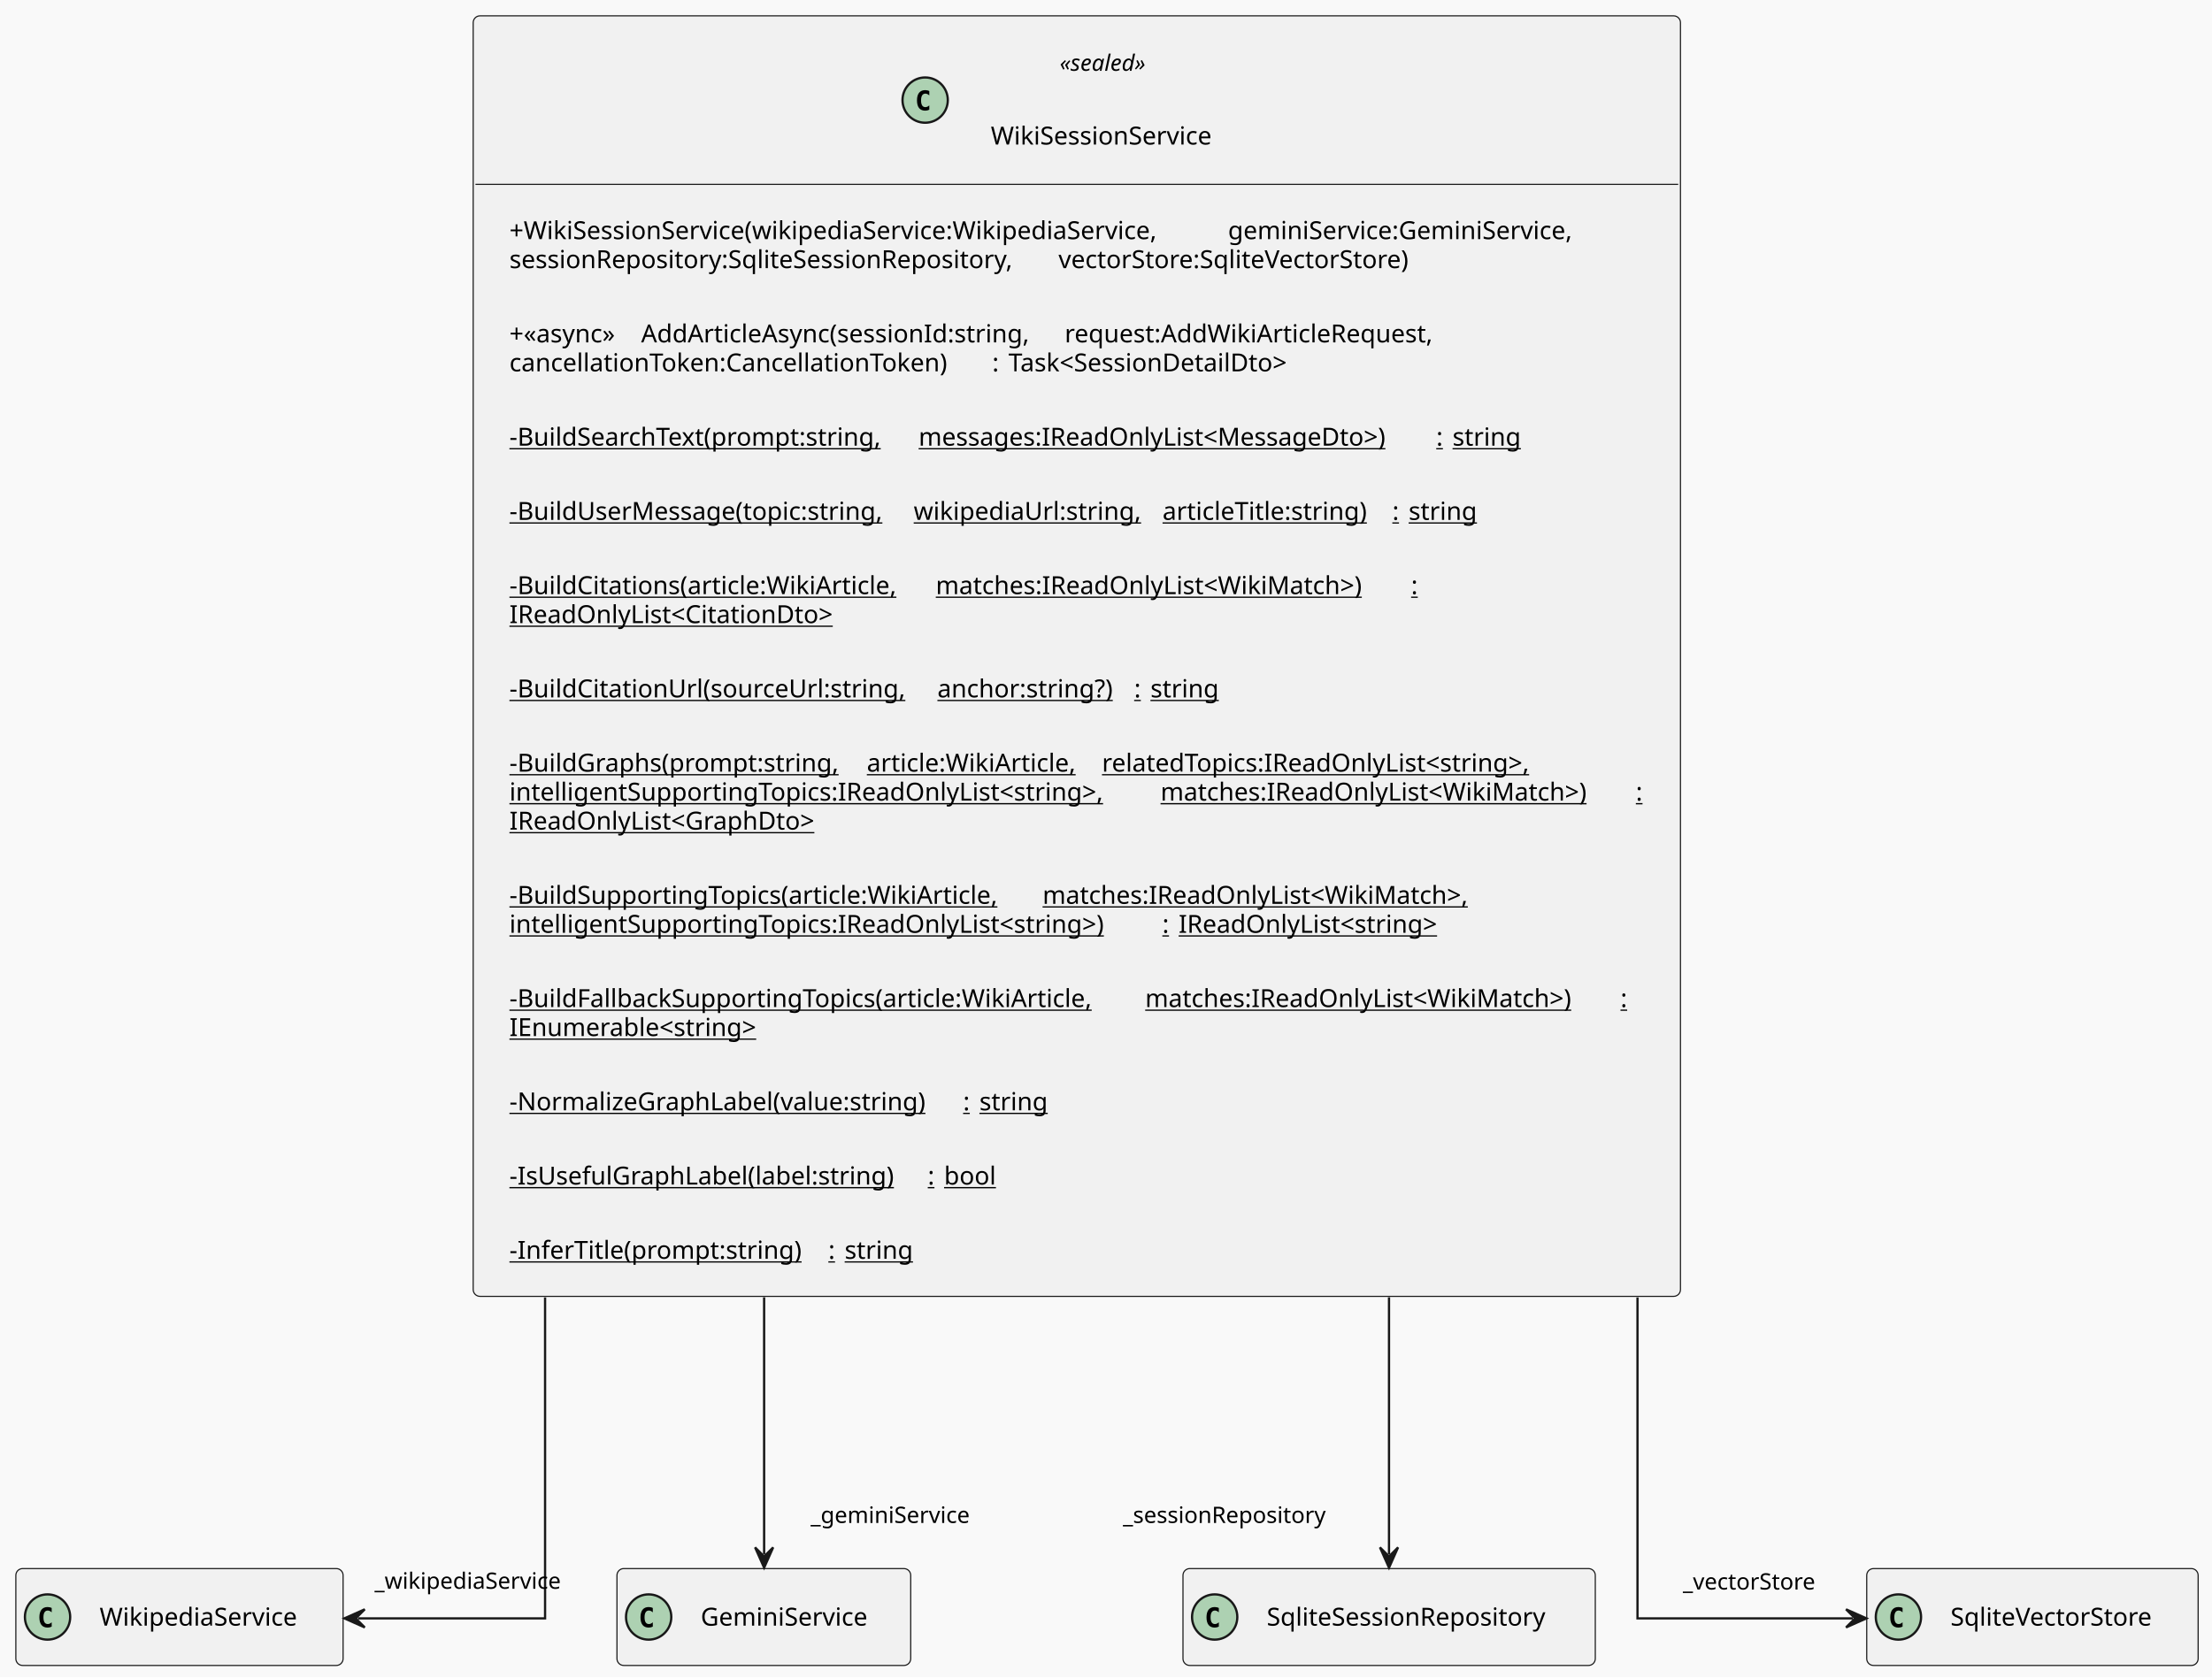
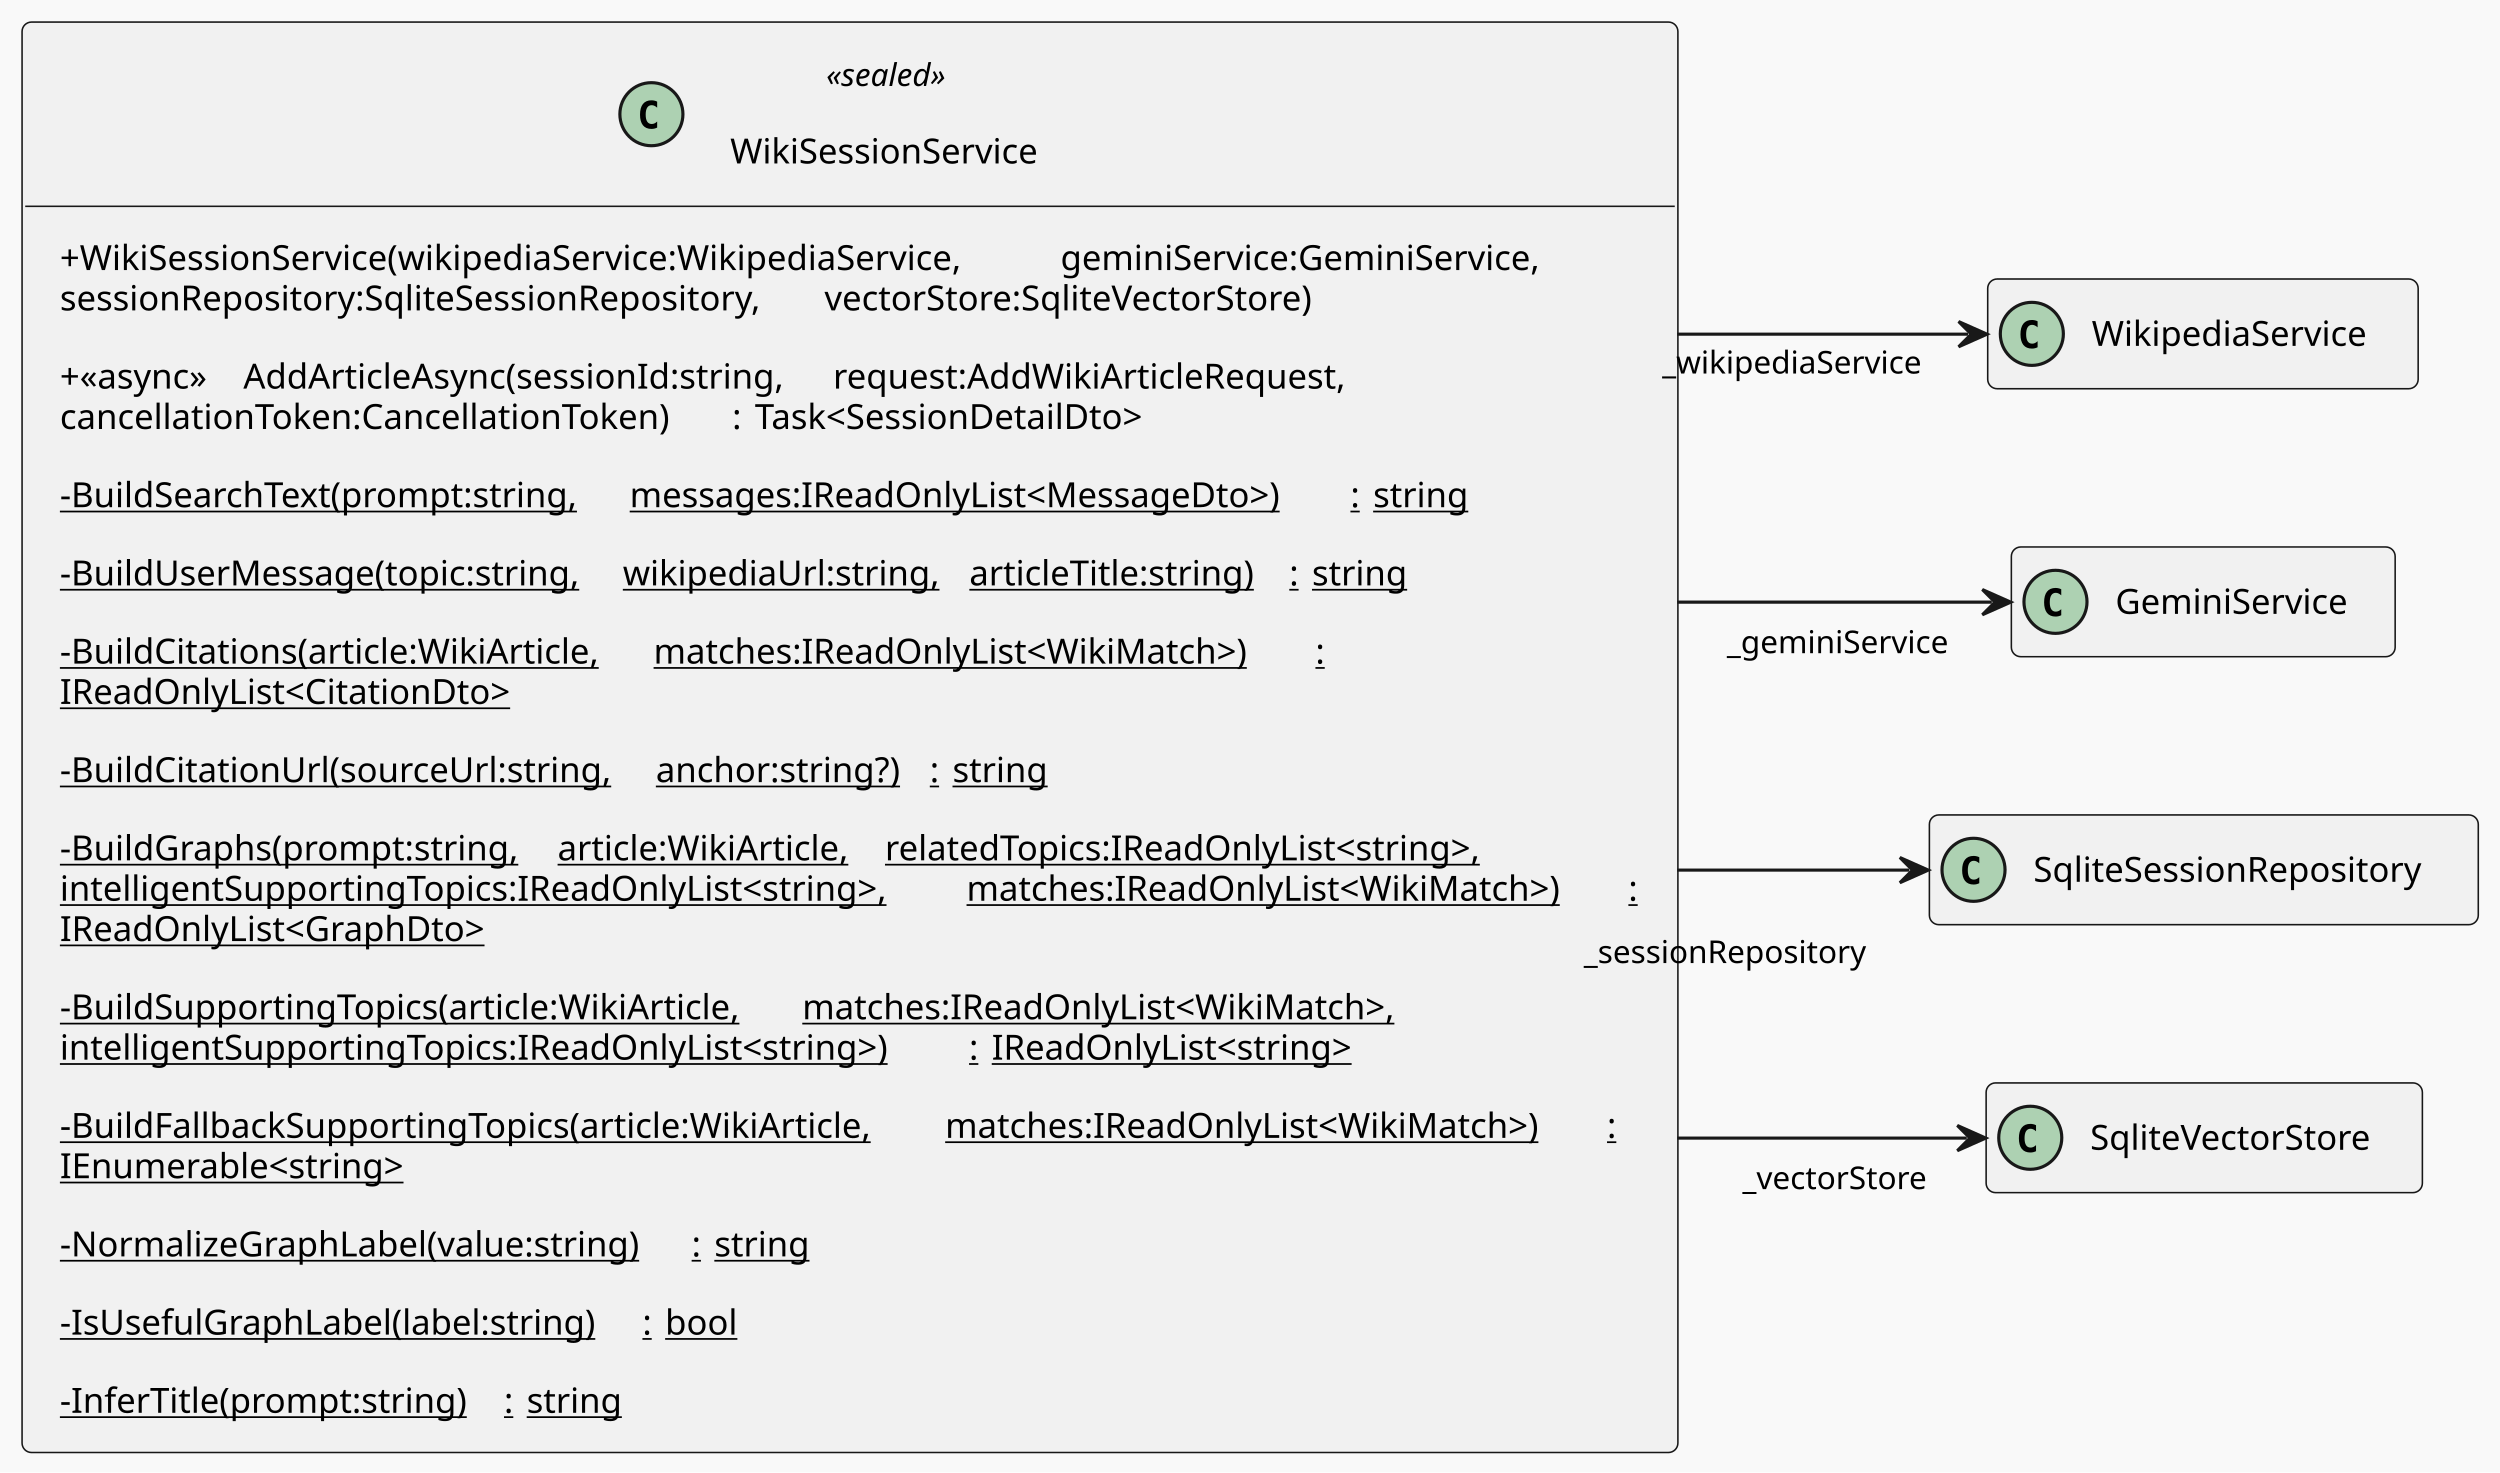
- <svg xmlns="http://www.w3.org/2000/svg" contentStyleType="text/css" data-diagram-type="CLASS" height="741px" preserveAspectRatio="none" style="width:977px;height:741px;background:#F9F9F9;" version="1.1" viewBox="0 0 977 741" width="977px" zoomAndPan="magnify">
+ <svg xmlns="http://www.w3.org/2000/svg" contentStyleType="text/css" data-diagram-type="CLASS" height="467px" preserveAspectRatio="none" style="width:793px;height:467px;background:#F9F9F9;" version="1.1" viewBox="0 0 793 467" width="793px" zoomAndPan="magnify">
  <defs />
  <g>
-     <rect fill="#F9F9F9" height="741" style="stroke:none;stroke-width:1;" width="977" x="0" y="0" />
+     <rect fill="#F9F9F9" height="467" style="stroke:none;stroke-width:1;" width="793" x="0" y="0" />
    <g class="entity" data-qualified-name="WikiSessionService" data-source-line="20" id="ent0002">
-       <rect fill="#F1F1F1" height="565.734" rx="3" ry="3" style="stroke:#181818;stroke-width:0.5;" width="533.231" x="209" y="7" />
-       <ellipse cx="408.624" cy="44.223" fill="#ADD1B2" rx="10" ry="10" style="stroke:#181818;stroke-width:1;" />
-       <path d="M410.452,48.473 Q410.046,48.676 409.593,48.785 Q409.14,48.895 408.655,48.895 Q406.874,48.895 405.937,47.738 Q405.015,46.566 405.015,44.363 Q405.015,42.145 405.937,40.988 Q406.874,39.816 408.655,39.816 Q409.14,39.816 409.593,39.926 Q410.062,40.02 410.452,40.238 L410.452,42.16 Q410.015,41.754 409.593,41.566 Q409.171,41.363 408.733,41.363 Q407.78,41.363 407.296,42.129 Q406.812,42.879 406.812,44.363 Q406.812,45.832 407.296,46.582 Q407.78,47.332 408.733,47.332 Q409.171,47.332 409.593,47.145 Q410.015,46.957 410.452,46.551 L410.452,48.473 Z " fill="#000000" />
-       <text fill="#000000" font-family="sans-serif" font-size="10" font-style="italic" lengthAdjust="spacing" textLength="45.112" x="468.059" y="31.282">«sealed»</text>
-       <text fill="#000000" font-family="sans-serif" font-size="11" lengthAdjust="spacing" textLength="105.982" x="437.624" y="63.851">WikiSessionService</text>
-       <line style="stroke:#181818;stroke-width:0.5;" x1="210" x2="741.231" y1="81.445" y2="81.445" />
-       <text fill="#000000" font-family="sans-serif" font-size="11" lengthAdjust="spacing" textLength="313.897" x="225" y="105.656">+WikiSessionService(wikipediaService:WikipediaService,</text>
-       <text fill="#000000" font-family="sans-serif" font-size="11" lengthAdjust="spacing" textLength="3.497" x="538.898" y="105.656"> </text>
-       <text fill="#000000" font-family="sans-serif" font-size="11" lengthAdjust="spacing" textLength="165.15" x="542.394" y="105.656">geminiService:GeminiService,</text>
-       <text fill="#000000" font-family="sans-serif" font-size="11" lengthAdjust="spacing" textLength="239.019" x="225" y="118.46">sessionRepository:SqliteSessionRepository,</text>
-       <text fill="#000000" font-family="sans-serif" font-size="11" lengthAdjust="spacing" textLength="3.497" x="464.019" y="118.46"> </text>
-       <text fill="#000000" font-family="sans-serif" font-size="11" lengthAdjust="spacing" textLength="168.583" x="467.516" y="118.46">vectorStore:SqliteVectorStore)</text>
-       <text fill="#000000" font-family="sans-serif" font-size="11" lengthAdjust="spacing" textLength="54.678" x="225" y="151.265">+«async»</text>
-       <text fill="#000000" font-family="sans-serif" font-size="11" lengthAdjust="spacing" textLength="3.497" x="279.678" y="151.265"> </text>
-       <text fill="#000000" font-family="sans-serif" font-size="11" lengthAdjust="spacing" textLength="183.579" x="283.174" y="151.265">AddArticleAsync(sessionId:string,</text>
-       <text fill="#000000" font-family="sans-serif" font-size="11" lengthAdjust="spacing" textLength="3.497" x="466.753" y="151.265"> </text>
-       <text fill="#000000" font-family="sans-serif" font-size="11" lengthAdjust="spacing" textLength="174.571" x="470.25" y="151.265">request:AddWikiArticleRequest,</text>
-       <text fill="#000000" font-family="sans-serif" font-size="11" lengthAdjust="spacing" textLength="209.747" x="225" y="164.07">cancellationToken:CancellationToken)</text>
-       <text fill="#000000" font-family="sans-serif" font-size="11" lengthAdjust="spacing" textLength="3.497" x="434.747" y="164.07"> </text>
-       <text fill="#000000" font-family="sans-serif" font-size="11" lengthAdjust="spacing" textLength="3.706" x="438.243" y="164.07">:</text>
-       <text fill="#000000" font-family="sans-serif" font-size="11" lengthAdjust="spacing" textLength="3.497" x="441.949" y="164.07"> </text>
-       <text fill="#000000" font-family="sans-serif" font-size="11" lengthAdjust="spacing" textLength="137.881" x="445.446" y="164.07">Task&lt;SessionDetailDto&gt;</text>
-       <text fill="#000000" font-family="sans-serif" font-size="11" lengthAdjust="spacing" text-decoration="underline" textLength="177.241" x="225" y="196.875">-BuildSearchText(prompt:string,</text>
-       <text fill="#000000" font-family="sans-serif" font-size="11" lengthAdjust="spacing" text-decoration="underline" textLength="3.497" x="402.241" y="196.875"> </text>
-       <text fill="#000000" font-family="sans-serif" font-size="11" lengthAdjust="spacing" text-decoration="underline" textLength="225.124" x="405.737" y="196.875">messages:IReadOnlyList&lt;MessageDto&gt;)</text>
-       <text fill="#000000" font-family="sans-serif" font-size="11" lengthAdjust="spacing" text-decoration="underline" textLength="3.497" x="630.861" y="196.875"> </text>
-       <text fill="#000000" font-family="sans-serif" font-size="11" lengthAdjust="spacing" text-decoration="underline" textLength="3.706" x="634.358" y="196.875">:</text>
-       <text fill="#000000" font-family="sans-serif" font-size="11" lengthAdjust="spacing" text-decoration="underline" textLength="3.497" x="638.064" y="196.875"> </text>
-       <text fill="#000000" font-family="sans-serif" font-size="11" lengthAdjust="spacing" text-decoration="underline" textLength="31.577" x="641.561" y="196.875">string</text>
-       <text fill="#000000" font-family="sans-serif" font-size="11" lengthAdjust="spacing" text-decoration="underline" textLength="175.065" x="225" y="229.679">-BuildUserMessage(topic:string,</text>
-       <text fill="#000000" font-family="sans-serif" font-size="11" lengthAdjust="spacing" text-decoration="underline" textLength="3.497" x="400.065" y="229.679"> </text>
-       <text fill="#000000" font-family="sans-serif" font-size="11" lengthAdjust="spacing" text-decoration="underline" textLength="106.418" x="403.562" y="229.679">wikipediaUrl:string,</text>
-       <text fill="#000000" font-family="sans-serif" font-size="11" lengthAdjust="spacing" text-decoration="underline" textLength="3.497" x="509.979" y="229.679"> </text>
-       <text fill="#000000" font-family="sans-serif" font-size="11" lengthAdjust="spacing" text-decoration="underline" textLength="97.99" x="513.476" y="229.679">articleTitle:string)</text>
-       <text fill="#000000" font-family="sans-serif" font-size="11" lengthAdjust="spacing" text-decoration="underline" textLength="3.497" x="611.466" y="229.679"> </text>
-       <text fill="#000000" font-family="sans-serif" font-size="11" lengthAdjust="spacing" text-decoration="underline" textLength="3.706" x="614.963" y="229.679">:</text>
-       <text fill="#000000" font-family="sans-serif" font-size="11" lengthAdjust="spacing" text-decoration="underline" textLength="3.497" x="618.669" y="229.679"> </text>
-       <text fill="#000000" font-family="sans-serif" font-size="11" lengthAdjust="spacing" text-decoration="underline" textLength="31.577" x="622.165" y="229.679">string</text>
-       <text fill="#000000" font-family="sans-serif" font-size="11" lengthAdjust="spacing" text-decoration="underline" textLength="184.819" x="225" y="262.484">-BuildCitations(article:WikiArticle,</text>
-       <text fill="#000000" font-family="sans-serif" font-size="11" lengthAdjust="spacing" text-decoration="underline" textLength="3.497" x="409.819" y="262.484"> </text>
-       <text fill="#000000" font-family="sans-serif" font-size="11" lengthAdjust="spacing" text-decoration="underline" textLength="206.443" x="413.316" y="262.484">matches:IReadOnlyList&lt;WikiMatch&gt;)</text>
-       <text fill="#000000" font-family="sans-serif" font-size="11" lengthAdjust="spacing" text-decoration="underline" textLength="3.497" x="619.759" y="262.484"> </text>
-       <text fill="#000000" font-family="sans-serif" font-size="11" lengthAdjust="spacing" text-decoration="underline" textLength="3.706" x="623.256" y="262.484">:</text>
-       <text fill="#000000" font-family="sans-serif" font-size="11" lengthAdjust="spacing" text-decoration="underline" textLength="156.61" x="225" y="275.289">IReadOnlyList&lt;CitationDto&gt;</text>
-       <text fill="#000000" font-family="sans-serif" font-size="11" lengthAdjust="spacing" text-decoration="underline" textLength="185.544" x="225" y="308.093">-BuildCitationUrl(sourceUrl:string,</text>
-       <text fill="#000000" font-family="sans-serif" font-size="11" lengthAdjust="spacing" text-decoration="underline" textLength="3.497" x="410.544" y="308.093"> </text>
-       <text fill="#000000" font-family="sans-serif" font-size="11" lengthAdjust="spacing" text-decoration="underline" textLength="83.397" x="414.041" y="308.093">anchor:string?)</text>
-       <text fill="#000000" font-family="sans-serif" font-size="11" lengthAdjust="spacing" text-decoration="underline" textLength="3.497" x="497.438" y="308.093"> </text>
-       <text fill="#000000" font-family="sans-serif" font-size="11" lengthAdjust="spacing" text-decoration="underline" textLength="3.706" x="500.935" y="308.093">:</text>
-       <text fill="#000000" font-family="sans-serif" font-size="11" lengthAdjust="spacing" text-decoration="underline" textLength="3.497" x="504.641" y="308.093"> </text>
-       <text fill="#000000" font-family="sans-serif" font-size="11" lengthAdjust="spacing" text-decoration="underline" textLength="31.577" x="508.137" y="308.093">string</text>
-       <text fill="#000000" font-family="sans-serif" font-size="11" lengthAdjust="spacing" text-decoration="underline" textLength="154.371" x="225" y="340.898">-BuildGraphs(prompt:string,</text>
-       <text fill="#000000" font-family="sans-serif" font-size="11" lengthAdjust="spacing" text-decoration="underline" textLength="3.497" x="379.371" y="340.898"> </text>
-       <text fill="#000000" font-family="sans-serif" font-size="11" lengthAdjust="spacing" text-decoration="underline" textLength="100.353" x="382.867" y="340.898">article:WikiArticle,</text>
-       <text fill="#000000" font-family="sans-serif" font-size="11" lengthAdjust="spacing" text-decoration="underline" textLength="3.497" x="483.221" y="340.898"> </text>
-       <text fill="#000000" font-family="sans-serif" font-size="11" lengthAdjust="spacing" text-decoration="underline" textLength="207.432" x="486.717" y="340.898">relatedTopics:IReadOnlyList&lt;string&gt;,</text>
-       <text fill="#000000" font-family="sans-serif" font-size="11" lengthAdjust="spacing" text-decoration="underline" textLength="284.088" x="225" y="353.703">intelligentSupportingTopics:IReadOnlyList&lt;string&gt;,</text>
-       <text fill="#000000" font-family="sans-serif" font-size="11" lengthAdjust="spacing" text-decoration="underline" textLength="3.497" x="509.088" y="353.703"> </text>
-       <text fill="#000000" font-family="sans-serif" font-size="11" lengthAdjust="spacing" text-decoration="underline" textLength="206.443" x="512.585" y="353.703">matches:IReadOnlyList&lt;WikiMatch&gt;)</text>
-       <text fill="#000000" font-family="sans-serif" font-size="11" lengthAdjust="spacing" text-decoration="underline" textLength="3.497" x="719.028" y="353.703"> </text>
-       <text fill="#000000" font-family="sans-serif" font-size="11" lengthAdjust="spacing" text-decoration="underline" textLength="3.706" x="722.524" y="353.703">:</text>
-       <text fill="#000000" font-family="sans-serif" font-size="11" lengthAdjust="spacing" text-decoration="underline" textLength="147.49" x="225" y="366.507">IReadOnlyList&lt;GraphDto&gt;</text>
-       <text fill="#000000" font-family="sans-serif" font-size="11" lengthAdjust="spacing" text-decoration="underline" textLength="231.988" x="225" y="399.312">-BuildSupportingTopics(article:WikiArticle,</text>
-       <text fill="#000000" font-family="sans-serif" font-size="11" lengthAdjust="spacing" text-decoration="underline" textLength="3.497" x="456.988" y="399.312"> </text>
-       <text fill="#000000" font-family="sans-serif" font-size="11" lengthAdjust="spacing" text-decoration="underline" textLength="205.648" x="460.485" y="399.312">matches:IReadOnlyList&lt;WikiMatch&gt;,</text>
-       <text fill="#000000" font-family="sans-serif" font-size="11" lengthAdjust="spacing" text-decoration="underline" textLength="284.883" x="225" y="412.117">intelligentSupportingTopics:IReadOnlyList&lt;string&gt;)</text>
-       <text fill="#000000" font-family="sans-serif" font-size="11" lengthAdjust="spacing" text-decoration="underline" textLength="3.497" x="509.883" y="412.117"> </text>
-       <text fill="#000000" font-family="sans-serif" font-size="11" lengthAdjust="spacing" text-decoration="underline" textLength="3.706" x="513.379" y="412.117">:</text>
-       <text fill="#000000" font-family="sans-serif" font-size="11" lengthAdjust="spacing" text-decoration="underline" textLength="3.497" x="517.085" y="412.117"> </text>
-       <text fill="#000000" font-family="sans-serif" font-size="11" lengthAdjust="spacing" text-decoration="underline" textLength="125.812" x="520.582" y="412.117">IReadOnlyList&lt;string&gt;</text>
-       <text fill="#000000" font-family="sans-serif" font-size="11" lengthAdjust="spacing" text-decoration="underline" textLength="277.31" x="225" y="444.921">-BuildFallbackSupportingTopics(article:WikiArticle,</text>
-       <text fill="#000000" font-family="sans-serif" font-size="11" lengthAdjust="spacing" text-decoration="underline" textLength="3.497" x="502.31" y="444.921"> </text>
-       <text fill="#000000" font-family="sans-serif" font-size="11" lengthAdjust="spacing" text-decoration="underline" textLength="206.443" x="505.806" y="444.921">matches:IReadOnlyList&lt;WikiMatch&gt;)</text>
-       <text fill="#000000" font-family="sans-serif" font-size="11" lengthAdjust="spacing" text-decoration="underline" textLength="3.497" x="712.25" y="444.921"> </text>
-       <text fill="#000000" font-family="sans-serif" font-size="11" lengthAdjust="spacing" text-decoration="underline" textLength="3.706" x="715.746" y="444.921">:</text>
-       <text fill="#000000" font-family="sans-serif" font-size="11" lengthAdjust="spacing" text-decoration="underline" textLength="119.7" x="225" y="457.726">IEnumerable&lt;string&gt;</text>
-       <text fill="#000000" font-family="sans-serif" font-size="11" lengthAdjust="spacing" text-decoration="underline" textLength="196.888" x="225" y="490.531">-NormalizeGraphLabel(value:string)</text>
-       <text fill="#000000" font-family="sans-serif" font-size="11" lengthAdjust="spacing" text-decoration="underline" textLength="3.497" x="421.888" y="490.531"> </text>
-       <text fill="#000000" font-family="sans-serif" font-size="11" lengthAdjust="spacing" text-decoration="underline" textLength="3.706" x="425.385" y="490.531">:</text>
-       <text fill="#000000" font-family="sans-serif" font-size="11" lengthAdjust="spacing" text-decoration="underline" textLength="3.497" x="429.091" y="490.531"> </text>
-       <text fill="#000000" font-family="sans-serif" font-size="11" lengthAdjust="spacing" text-decoration="underline" textLength="31.577" x="432.587" y="490.531">string</text>
-       <text fill="#000000" font-family="sans-serif" font-size="11" lengthAdjust="spacing" text-decoration="underline" textLength="181.28" x="225" y="523.335">-IsUsefulGraphLabel(label:string)</text>
-       <text fill="#000000" font-family="sans-serif" font-size="11" lengthAdjust="spacing" text-decoration="underline" textLength="3.497" x="406.28" y="523.335"> </text>
-       <text fill="#000000" font-family="sans-serif" font-size="11" lengthAdjust="spacing" text-decoration="underline" textLength="3.706" x="409.776" y="523.335">:</text>
-       <text fill="#000000" font-family="sans-serif" font-size="11" lengthAdjust="spacing" text-decoration="underline" textLength="3.497" x="413.482" y="523.335"> </text>
-       <text fill="#000000" font-family="sans-serif" font-size="11" lengthAdjust="spacing" text-decoration="underline" textLength="23.498" x="416.979" y="523.335">bool</text>
-       <text fill="#000000" font-family="sans-serif" font-size="11" lengthAdjust="spacing" text-decoration="underline" textLength="137.371" x="225" y="556.14">-InferTitle(prompt:string)</text>
-       <text fill="#000000" font-family="sans-serif" font-size="11" lengthAdjust="spacing" text-decoration="underline" textLength="3.497" x="362.371" y="556.14"> </text>
-       <text fill="#000000" font-family="sans-serif" font-size="11" lengthAdjust="spacing" text-decoration="underline" textLength="3.706" x="365.868" y="556.14">:</text>
-       <text fill="#000000" font-family="sans-serif" font-size="11" lengthAdjust="spacing" text-decoration="underline" textLength="3.497" x="369.574" y="556.14"> </text>
-       <text fill="#000000" font-family="sans-serif" font-size="11" lengthAdjust="spacing" text-decoration="underline" textLength="31.577" x="373.07" y="556.14">string</text>
+       <rect fill="#F1F1F1" height="453.734" rx="3" ry="3" style="stroke:#181818;stroke-width:0.5;" width="525.231" x="7" y="7" />
+       <ellipse cx="206.624" cy="36.223" fill="#ADD1B2" rx="10" ry="10" style="stroke:#181818;stroke-width:1;" />
+       <path d="M208.452,40.473 Q208.046,40.676 207.593,40.785 Q207.14,40.895 206.655,40.895 Q204.874,40.895 203.936,39.738 Q203.015,38.566 203.015,36.363 Q203.015,34.145 203.936,32.988 Q204.874,31.816 206.655,31.816 Q207.14,31.816 207.593,31.926 Q208.061,32.02 208.452,32.238 L208.452,34.16 Q208.015,33.754 207.593,33.566 Q207.171,33.363 206.733,33.363 Q205.78,33.363 205.296,34.129 Q204.811,34.879 204.811,36.363 Q204.811,37.832 205.296,38.582 Q205.78,39.332 206.733,39.332 Q207.171,39.332 207.593,39.145 Q208.015,38.957 208.452,38.551 L208.452,40.473 Z " fill="#000000" />
+       <text fill="#000000" font-family="sans-serif" font-size="10" font-style="italic" lengthAdjust="spacing" textLength="45.112" x="262.059" y="27.282">«sealed»</text>
+       <text fill="#000000" font-family="sans-serif" font-size="11" lengthAdjust="spacing" textLength="105.982" x="231.624" y="51.851">WikiSessionService</text>
+       <line style="stroke:#181818;stroke-width:0.5;" x1="8" x2="531.231" y1="65.445" y2="65.445" />
+       <text fill="#000000" font-family="sans-serif" font-size="11" lengthAdjust="spacing" textLength="313.897" x="19" y="85.656">+WikiSessionService(wikipediaService:WikipediaService,</text>
+       <text fill="#000000" font-family="sans-serif" font-size="11" lengthAdjust="spacing" textLength="3.497" x="332.897" y="85.656"> </text>
+       <text fill="#000000" font-family="sans-serif" font-size="11" lengthAdjust="spacing" textLength="165.15" x="336.394" y="85.656">geminiService:GeminiService,</text>
+       <text fill="#000000" font-family="sans-serif" font-size="11" lengthAdjust="spacing" textLength="239.019" x="19" y="98.46">sessionRepository:SqliteSessionRepository,</text>
+       <text fill="#000000" font-family="sans-serif" font-size="11" lengthAdjust="spacing" textLength="3.497" x="258.019" y="98.46"> </text>
+       <text fill="#000000" font-family="sans-serif" font-size="11" lengthAdjust="spacing" textLength="168.583" x="261.516" y="98.46">vectorStore:SqliteVectorStore)</text>
+       <text fill="#000000" font-family="sans-serif" font-size="11" lengthAdjust="spacing" textLength="54.678" x="19" y="123.265">+«async»</text>
+       <text fill="#000000" font-family="sans-serif" font-size="11" lengthAdjust="spacing" textLength="3.497" x="73.678" y="123.265"> </text>
+       <text fill="#000000" font-family="sans-serif" font-size="11" lengthAdjust="spacing" textLength="183.579" x="77.174" y="123.265">AddArticleAsync(sessionId:string,</text>
+       <text fill="#000000" font-family="sans-serif" font-size="11" lengthAdjust="spacing" textLength="3.497" x="260.753" y="123.265"> </text>
+       <text fill="#000000" font-family="sans-serif" font-size="11" lengthAdjust="spacing" textLength="174.571" x="264.25" y="123.265">request:AddWikiArticleRequest,</text>
+       <text fill="#000000" font-family="sans-serif" font-size="11" lengthAdjust="spacing" textLength="209.747" x="19" y="136.07">cancellationToken:CancellationToken)</text>
+       <text fill="#000000" font-family="sans-serif" font-size="11" lengthAdjust="spacing" textLength="3.497" x="228.747" y="136.07"> </text>
+       <text fill="#000000" font-family="sans-serif" font-size="11" lengthAdjust="spacing" textLength="3.706" x="232.243" y="136.07">:</text>
+       <text fill="#000000" font-family="sans-serif" font-size="11" lengthAdjust="spacing" textLength="3.497" x="235.949" y="136.07"> </text>
+       <text fill="#000000" font-family="sans-serif" font-size="11" lengthAdjust="spacing" textLength="137.881" x="239.446" y="136.07">Task&lt;SessionDetailDto&gt;</text>
+       <text fill="#000000" font-family="sans-serif" font-size="11" lengthAdjust="spacing" text-decoration="underline" textLength="177.241" x="19" y="160.875">-BuildSearchText(prompt:string,</text>
+       <text fill="#000000" font-family="sans-serif" font-size="11" lengthAdjust="spacing" text-decoration="underline" textLength="3.497" x="196.241" y="160.875"> </text>
+       <text fill="#000000" font-family="sans-serif" font-size="11" lengthAdjust="spacing" text-decoration="underline" textLength="225.124" x="199.737" y="160.875">messages:IReadOnlyList&lt;MessageDto&gt;)</text>
+       <text fill="#000000" font-family="sans-serif" font-size="11" lengthAdjust="spacing" text-decoration="underline" textLength="3.497" x="424.861" y="160.875"> </text>
+       <text fill="#000000" font-family="sans-serif" font-size="11" lengthAdjust="spacing" text-decoration="underline" textLength="3.706" x="428.358" y="160.875">:</text>
+       <text fill="#000000" font-family="sans-serif" font-size="11" lengthAdjust="spacing" text-decoration="underline" textLength="3.497" x="432.064" y="160.875"> </text>
+       <text fill="#000000" font-family="sans-serif" font-size="11" lengthAdjust="spacing" text-decoration="underline" textLength="31.577" x="435.56" y="160.875">string</text>
+       <text fill="#000000" font-family="sans-serif" font-size="11" lengthAdjust="spacing" text-decoration="underline" textLength="175.065" x="19" y="185.679">-BuildUserMessage(topic:string,</text>
+       <text fill="#000000" font-family="sans-serif" font-size="11" lengthAdjust="spacing" text-decoration="underline" textLength="3.497" x="194.065" y="185.679"> </text>
+       <text fill="#000000" font-family="sans-serif" font-size="11" lengthAdjust="spacing" text-decoration="underline" textLength="106.418" x="197.562" y="185.679">wikipediaUrl:string,</text>
+       <text fill="#000000" font-family="sans-serif" font-size="11" lengthAdjust="spacing" text-decoration="underline" textLength="3.497" x="303.979" y="185.679"> </text>
+       <text fill="#000000" font-family="sans-serif" font-size="11" lengthAdjust="spacing" text-decoration="underline" textLength="97.99" x="307.476" y="185.679">articleTitle:string)</text>
+       <text fill="#000000" font-family="sans-serif" font-size="11" lengthAdjust="spacing" text-decoration="underline" textLength="3.497" x="405.466" y="185.679"> </text>
+       <text fill="#000000" font-family="sans-serif" font-size="11" lengthAdjust="spacing" text-decoration="underline" textLength="3.706" x="408.963" y="185.679">:</text>
+       <text fill="#000000" font-family="sans-serif" font-size="11" lengthAdjust="spacing" text-decoration="underline" textLength="3.497" x="412.669" y="185.679"> </text>
+       <text fill="#000000" font-family="sans-serif" font-size="11" lengthAdjust="spacing" text-decoration="underline" textLength="31.577" x="416.166" y="185.679">string</text>
+       <text fill="#000000" font-family="sans-serif" font-size="11" lengthAdjust="spacing" text-decoration="underline" textLength="184.819" x="19" y="210.484">-BuildCitations(article:WikiArticle,</text>
+       <text fill="#000000" font-family="sans-serif" font-size="11" lengthAdjust="spacing" text-decoration="underline" textLength="3.497" x="203.819" y="210.484"> </text>
+       <text fill="#000000" font-family="sans-serif" font-size="11" lengthAdjust="spacing" text-decoration="underline" textLength="206.443" x="207.316" y="210.484">matches:IReadOnlyList&lt;WikiMatch&gt;)</text>
+       <text fill="#000000" font-family="sans-serif" font-size="11" lengthAdjust="spacing" text-decoration="underline" textLength="3.497" x="413.759" y="210.484"> </text>
+       <text fill="#000000" font-family="sans-serif" font-size="11" lengthAdjust="spacing" text-decoration="underline" textLength="3.706" x="417.256" y="210.484">:</text>
+       <text fill="#000000" font-family="sans-serif" font-size="11" lengthAdjust="spacing" text-decoration="underline" textLength="156.61" x="19" y="223.289">IReadOnlyList&lt;CitationDto&gt;</text>
+       <text fill="#000000" font-family="sans-serif" font-size="11" lengthAdjust="spacing" text-decoration="underline" textLength="185.544" x="19" y="248.093">-BuildCitationUrl(sourceUrl:string,</text>
+       <text fill="#000000" font-family="sans-serif" font-size="11" lengthAdjust="spacing" text-decoration="underline" textLength="3.497" x="204.544" y="248.093"> </text>
+       <text fill="#000000" font-family="sans-serif" font-size="11" lengthAdjust="spacing" text-decoration="underline" textLength="83.397" x="208.041" y="248.093">anchor:string?)</text>
+       <text fill="#000000" font-family="sans-serif" font-size="11" lengthAdjust="spacing" text-decoration="underline" textLength="3.497" x="291.438" y="248.093"> </text>
+       <text fill="#000000" font-family="sans-serif" font-size="11" lengthAdjust="spacing" text-decoration="underline" textLength="3.706" x="294.935" y="248.093">:</text>
+       <text fill="#000000" font-family="sans-serif" font-size="11" lengthAdjust="spacing" text-decoration="underline" textLength="3.497" x="298.641" y="248.093"> </text>
+       <text fill="#000000" font-family="sans-serif" font-size="11" lengthAdjust="spacing" text-decoration="underline" textLength="31.577" x="302.137" y="248.093">string</text>
+       <text fill="#000000" font-family="sans-serif" font-size="11" lengthAdjust="spacing" text-decoration="underline" textLength="154.371" x="19" y="272.898">-BuildGraphs(prompt:string,</text>
+       <text fill="#000000" font-family="sans-serif" font-size="11" lengthAdjust="spacing" text-decoration="underline" textLength="3.497" x="173.371" y="272.898"> </text>
+       <text fill="#000000" font-family="sans-serif" font-size="11" lengthAdjust="spacing" text-decoration="underline" textLength="100.353" x="176.867" y="272.898">article:WikiArticle,</text>
+       <text fill="#000000" font-family="sans-serif" font-size="11" lengthAdjust="spacing" text-decoration="underline" textLength="3.497" x="277.221" y="272.898"> </text>
+       <text fill="#000000" font-family="sans-serif" font-size="11" lengthAdjust="spacing" text-decoration="underline" textLength="207.432" x="280.717" y="272.898">relatedTopics:IReadOnlyList&lt;string&gt;,</text>
+       <text fill="#000000" font-family="sans-serif" font-size="11" lengthAdjust="spacing" text-decoration="underline" textLength="284.088" x="19" y="285.703">intelligentSupportingTopics:IReadOnlyList&lt;string&gt;,</text>
+       <text fill="#000000" font-family="sans-serif" font-size="11" lengthAdjust="spacing" text-decoration="underline" textLength="3.497" x="303.088" y="285.703"> </text>
+       <text fill="#000000" font-family="sans-serif" font-size="11" lengthAdjust="spacing" text-decoration="underline" textLength="206.443" x="306.584" y="285.703">matches:IReadOnlyList&lt;WikiMatch&gt;)</text>
+       <text fill="#000000" font-family="sans-serif" font-size="11" lengthAdjust="spacing" text-decoration="underline" textLength="3.497" x="513.028" y="285.703"> </text>
+       <text fill="#000000" font-family="sans-serif" font-size="11" lengthAdjust="spacing" text-decoration="underline" textLength="3.706" x="516.524" y="285.703">:</text>
+       <text fill="#000000" font-family="sans-serif" font-size="11" lengthAdjust="spacing" text-decoration="underline" textLength="147.49" x="19" y="298.507">IReadOnlyList&lt;GraphDto&gt;</text>
+       <text fill="#000000" font-family="sans-serif" font-size="11" lengthAdjust="spacing" text-decoration="underline" textLength="231.988" x="19" y="323.312">-BuildSupportingTopics(article:WikiArticle,</text>
+       <text fill="#000000" font-family="sans-serif" font-size="11" lengthAdjust="spacing" text-decoration="underline" textLength="3.497" x="250.988" y="323.312"> </text>
+       <text fill="#000000" font-family="sans-serif" font-size="11" lengthAdjust="spacing" text-decoration="underline" textLength="205.648" x="254.485" y="323.312">matches:IReadOnlyList&lt;WikiMatch&gt;,</text>
+       <text fill="#000000" font-family="sans-serif" font-size="11" lengthAdjust="spacing" text-decoration="underline" textLength="284.883" x="19" y="336.117">intelligentSupportingTopics:IReadOnlyList&lt;string&gt;)</text>
+       <text fill="#000000" font-family="sans-serif" font-size="11" lengthAdjust="spacing" text-decoration="underline" textLength="3.497" x="303.883" y="336.117"> </text>
+       <text fill="#000000" font-family="sans-serif" font-size="11" lengthAdjust="spacing" text-decoration="underline" textLength="3.706" x="307.379" y="336.117">:</text>
+       <text fill="#000000" font-family="sans-serif" font-size="11" lengthAdjust="spacing" text-decoration="underline" textLength="3.497" x="311.085" y="336.117"> </text>
+       <text fill="#000000" font-family="sans-serif" font-size="11" lengthAdjust="spacing" text-decoration="underline" textLength="125.812" x="314.582" y="336.117">IReadOnlyList&lt;string&gt;</text>
+       <text fill="#000000" font-family="sans-serif" font-size="11" lengthAdjust="spacing" text-decoration="underline" textLength="277.31" x="19" y="360.921">-BuildFallbackSupportingTopics(article:WikiArticle,</text>
+       <text fill="#000000" font-family="sans-serif" font-size="11" lengthAdjust="spacing" text-decoration="underline" textLength="3.497" x="296.31" y="360.921"> </text>
+       <text fill="#000000" font-family="sans-serif" font-size="11" lengthAdjust="spacing" text-decoration="underline" textLength="206.443" x="299.806" y="360.921">matches:IReadOnlyList&lt;WikiMatch&gt;)</text>
+       <text fill="#000000" font-family="sans-serif" font-size="11" lengthAdjust="spacing" text-decoration="underline" textLength="3.497" x="506.25" y="360.921"> </text>
+       <text fill="#000000" font-family="sans-serif" font-size="11" lengthAdjust="spacing" text-decoration="underline" textLength="3.706" x="509.746" y="360.921">:</text>
+       <text fill="#000000" font-family="sans-serif" font-size="11" lengthAdjust="spacing" text-decoration="underline" textLength="119.7" x="19" y="373.726">IEnumerable&lt;string&gt;</text>
+       <text fill="#000000" font-family="sans-serif" font-size="11" lengthAdjust="spacing" text-decoration="underline" textLength="196.888" x="19" y="398.531">-NormalizeGraphLabel(value:string)</text>
+       <text fill="#000000" font-family="sans-serif" font-size="11" lengthAdjust="spacing" text-decoration="underline" textLength="3.497" x="215.888" y="398.531"> </text>
+       <text fill="#000000" font-family="sans-serif" font-size="11" lengthAdjust="spacing" text-decoration="underline" textLength="3.706" x="219.385" y="398.531">:</text>
+       <text fill="#000000" font-family="sans-serif" font-size="11" lengthAdjust="spacing" text-decoration="underline" textLength="3.497" x="223.091" y="398.531"> </text>
+       <text fill="#000000" font-family="sans-serif" font-size="11" lengthAdjust="spacing" text-decoration="underline" textLength="31.577" x="226.587" y="398.531">string</text>
+       <text fill="#000000" font-family="sans-serif" font-size="11" lengthAdjust="spacing" text-decoration="underline" textLength="181.28" x="19" y="423.335">-IsUsefulGraphLabel(label:string)</text>
+       <text fill="#000000" font-family="sans-serif" font-size="11" lengthAdjust="spacing" text-decoration="underline" textLength="3.497" x="200.28" y="423.335"> </text>
+       <text fill="#000000" font-family="sans-serif" font-size="11" lengthAdjust="spacing" text-decoration="underline" textLength="3.706" x="203.776" y="423.335">:</text>
+       <text fill="#000000" font-family="sans-serif" font-size="11" lengthAdjust="spacing" text-decoration="underline" textLength="3.497" x="207.482" y="423.335"> </text>
+       <text fill="#000000" font-family="sans-serif" font-size="11" lengthAdjust="spacing" text-decoration="underline" textLength="23.498" x="210.979" y="423.335">bool</text>
+       <text fill="#000000" font-family="sans-serif" font-size="11" lengthAdjust="spacing" text-decoration="underline" textLength="137.371" x="19" y="448.14">-InferTitle(prompt:string)</text>
+       <text fill="#000000" font-family="sans-serif" font-size="11" lengthAdjust="spacing" text-decoration="underline" textLength="3.497" x="156.371" y="448.14"> </text>
+       <text fill="#000000" font-family="sans-serif" font-size="11" lengthAdjust="spacing" text-decoration="underline" textLength="3.706" x="159.868" y="448.14">:</text>
+       <text fill="#000000" font-family="sans-serif" font-size="11" lengthAdjust="spacing" text-decoration="underline" textLength="3.497" x="163.574" y="448.14"> </text>
+       <text fill="#000000" font-family="sans-serif" font-size="11" lengthAdjust="spacing" text-decoration="underline" textLength="31.577" x="167.07" y="448.14">string</text>
    </g>
    <g class="entity" data-qualified-name="WikipediaService" data-source-line="34" id="ent0003">
-       <rect fill="#F1F1F1" height="42.805" rx="3" ry="3" style="stroke:#181818;stroke-width:0.5;" width="144.542" x="7" y="693" />
-       <ellipse cx="21" cy="714.402" fill="#ADD1B2" rx="10" ry="10" style="stroke:#181818;stroke-width:1;" />
-       <path d="M22.828,718.652 Q22.422,718.856 21.969,718.965 Q21.516,719.074 21.031,719.074 Q19.25,719.074 18.312,717.918 Q17.391,716.746 17.391,714.543 Q17.391,712.324 18.312,711.168 Q19.25,709.996 21.031,709.996 Q21.516,709.996 21.969,710.106 Q22.438,710.199 22.828,710.418 L22.828,712.34 Q22.391,711.934 21.969,711.746 Q21.547,711.543 21.109,711.543 Q20.156,711.543 19.672,712.309 Q19.188,713.059 19.188,714.543 Q19.188,716.012 19.672,716.762 Q20.156,717.512 21.109,717.512 Q21.547,717.512 21.969,717.324 Q22.391,717.137 22.828,716.731 L22.828,718.652 Z " fill="#000000" />
-       <text fill="#000000" font-family="sans-serif" font-size="11" lengthAdjust="spacing" textLength="94.542" x="44" y="718.21">WikipediaService</text>
+       <rect fill="#F1F1F1" height="34.805" rx="3" ry="3" style="stroke:#181818;stroke-width:0.5;" width="136.542" x="630.5" y="88.5" />
+       <ellipse cx="644.5" cy="105.902" fill="#ADD1B2" rx="10" ry="10" style="stroke:#181818;stroke-width:1;" />
+       <path d="M646.328,110.152 Q645.922,110.356 645.469,110.465 Q645.016,110.574 644.531,110.574 Q642.75,110.574 641.812,109.418 Q640.891,108.246 640.891,106.043 Q640.891,103.824 641.812,102.668 Q642.75,101.496 644.531,101.496 Q645.016,101.496 645.469,101.606 Q645.938,101.699 646.328,101.918 L646.328,103.84 Q645.891,103.434 645.469,103.246 Q645.047,103.043 644.609,103.043 Q643.656,103.043 643.172,103.809 Q642.688,104.559 642.688,106.043 Q642.688,107.512 643.172,108.262 Q643.656,109.012 644.609,109.012 Q645.047,109.012 645.469,108.824 Q645.891,108.637 646.328,108.231 L646.328,110.152 Z " fill="#000000" />
+       <text fill="#000000" font-family="sans-serif" font-size="11" lengthAdjust="spacing" textLength="94.542" x="663.5" y="109.71">WikipediaService</text>
    </g>
    <g class="entity" data-qualified-name="GeminiService" data-source-line="35" id="ent0005">
-       <rect fill="#F1F1F1" height="42.805" rx="3" ry="3" style="stroke:#181818;stroke-width:0.5;" width="129.745" x="272.5" y="693" />
-       <ellipse cx="286.5" cy="714.402" fill="#ADD1B2" rx="10" ry="10" style="stroke:#181818;stroke-width:1;" />
-       <path d="M288.328,718.652 Q287.922,718.856 287.469,718.965 Q287.016,719.074 286.531,719.074 Q284.75,719.074 283.812,717.918 Q282.891,716.746 282.891,714.543 Q282.891,712.324 283.812,711.168 Q284.75,709.996 286.531,709.996 Q287.016,709.996 287.469,710.106 Q287.938,710.199 288.328,710.418 L288.328,712.34 Q287.891,711.934 287.469,711.746 Q287.047,711.543 286.609,711.543 Q285.656,711.543 285.172,712.309 Q284.688,713.059 284.688,714.543 Q284.688,716.012 285.172,716.762 Q285.656,717.512 286.609,717.512 Q287.047,717.512 287.469,717.324 Q287.891,717.137 288.328,716.731 L288.328,718.652 Z " fill="#000000" />
-       <text fill="#000000" font-family="sans-serif" font-size="11" lengthAdjust="spacing" textLength="79.745" x="309.5" y="718.21">GeminiService</text>
+       <rect fill="#F1F1F1" height="34.805" rx="3" ry="3" style="stroke:#181818;stroke-width:0.5;" width="121.745" x="638" y="173.5" />
+       <ellipse cx="652" cy="190.902" fill="#ADD1B2" rx="10" ry="10" style="stroke:#181818;stroke-width:1;" />
+       <path d="M653.828,195.152 Q653.422,195.356 652.969,195.465 Q652.516,195.574 652.031,195.574 Q650.25,195.574 649.312,194.418 Q648.391,193.246 648.391,191.043 Q648.391,188.824 649.312,187.668 Q650.25,186.496 652.031,186.496 Q652.516,186.496 652.969,186.606 Q653.438,186.699 653.828,186.918 L653.828,188.84 Q653.391,188.434 652.969,188.246 Q652.547,188.043 652.109,188.043 Q651.156,188.043 650.672,188.809 Q650.188,189.559 650.188,191.043 Q650.188,192.512 650.672,193.262 Q651.156,194.012 652.109,194.012 Q652.547,194.012 652.969,193.824 Q653.391,193.637 653.828,193.231 L653.828,195.152 Z " fill="#000000" />
+       <text fill="#000000" font-family="sans-serif" font-size="11" lengthAdjust="spacing" textLength="79.745" x="671" y="194.71">GeminiService</text>
    </g>
    <g class="entity" data-qualified-name="SqliteSessionRepository" data-source-line="36" id="ent0007">
-       <rect fill="#F1F1F1" height="42.805" rx="3" ry="3" style="stroke:#181818;stroke-width:0.5;" width="182.113" x="522.5" y="693" />
-       <ellipse cx="536.5" cy="714.402" fill="#ADD1B2" rx="10" ry="10" style="stroke:#181818;stroke-width:1;" />
-       <path d="M538.328,718.652 Q537.922,718.856 537.469,718.965 Q537.016,719.074 536.531,719.074 Q534.75,719.074 533.812,717.918 Q532.891,716.746 532.891,714.543 Q532.891,712.324 533.812,711.168 Q534.75,709.996 536.531,709.996 Q537.016,709.996 537.469,710.106 Q537.938,710.199 538.328,710.418 L538.328,712.34 Q537.891,711.934 537.469,711.746 Q537.047,711.543 536.609,711.543 Q535.656,711.543 535.172,712.309 Q534.688,713.059 534.688,714.543 Q534.688,716.012 535.172,716.762 Q535.656,717.512 536.609,717.512 Q537.047,717.512 537.469,717.324 Q537.891,717.137 538.328,716.731 L538.328,718.652 Z " fill="#000000" />
-       <text fill="#000000" font-family="sans-serif" font-size="11" lengthAdjust="spacing" textLength="132.113" x="559.5" y="718.21">SqliteSessionRepository</text>
+       <rect fill="#F1F1F1" height="34.805" rx="3" ry="3" style="stroke:#181818;stroke-width:0.5;" width="174.113" x="612" y="258.5" />
+       <ellipse cx="626" cy="275.902" fill="#ADD1B2" rx="10" ry="10" style="stroke:#181818;stroke-width:1;" />
+       <path d="M627.828,280.152 Q627.422,280.356 626.969,280.465 Q626.516,280.574 626.031,280.574 Q624.25,280.574 623.312,279.418 Q622.391,278.246 622.391,276.043 Q622.391,273.824 623.312,272.668 Q624.25,271.496 626.031,271.496 Q626.516,271.496 626.969,271.606 Q627.438,271.699 627.828,271.918 L627.828,273.84 Q627.391,273.434 626.969,273.246 Q626.547,273.043 626.109,273.043 Q625.156,273.043 624.672,273.809 Q624.188,274.559 624.188,276.043 Q624.188,277.512 624.672,278.262 Q625.156,279.012 626.109,279.012 Q626.547,279.012 626.969,278.824 Q627.391,278.637 627.828,278.231 L627.828,280.152 Z " fill="#000000" />
+       <text fill="#000000" font-family="sans-serif" font-size="11" lengthAdjust="spacing" textLength="132.113" x="645" y="279.71">SqliteSessionRepository</text>
    </g>
    <g class="entity" data-qualified-name="SqliteVectorStore" data-source-line="37" id="ent0009">
-       <rect fill="#F1F1F1" height="42.805" rx="3" ry="3" style="stroke:#181818;stroke-width:0.5;" width="146.379" x="824.5" y="693" />
-       <ellipse cx="838.5" cy="714.402" fill="#ADD1B2" rx="10" ry="10" style="stroke:#181818;stroke-width:1;" />
-       <path d="M840.328,718.652 Q839.922,718.856 839.469,718.965 Q839.016,719.074 838.531,719.074 Q836.75,719.074 835.812,717.918 Q834.891,716.746 834.891,714.543 Q834.891,712.324 835.812,711.168 Q836.75,709.996 838.531,709.996 Q839.016,709.996 839.469,710.106 Q839.938,710.199 840.328,710.418 L840.328,712.34 Q839.891,711.934 839.469,711.746 Q839.047,711.543 838.609,711.543 Q837.656,711.543 837.172,712.309 Q836.688,713.059 836.688,714.543 Q836.688,716.012 837.172,716.762 Q837.656,717.512 838.609,717.512 Q839.047,717.512 839.469,717.324 Q839.891,717.137 840.328,716.731 L840.328,718.652 Z " fill="#000000" />
-       <text fill="#000000" font-family="sans-serif" font-size="11" lengthAdjust="spacing" textLength="96.379" x="861.5" y="718.21">SqliteVectorStore</text>
+       <rect fill="#F1F1F1" height="34.805" rx="3" ry="3" style="stroke:#181818;stroke-width:0.5;" width="138.379" x="630" y="343.5" />
+       <ellipse cx="644" cy="360.902" fill="#ADD1B2" rx="10" ry="10" style="stroke:#181818;stroke-width:1;" />
+       <path d="M645.828,365.152 Q645.422,365.356 644.969,365.465 Q644.516,365.574 644.031,365.574 Q642.25,365.574 641.312,364.418 Q640.391,363.246 640.391,361.043 Q640.391,358.824 641.312,357.668 Q642.25,356.496 644.031,356.496 Q644.516,356.496 644.969,356.606 Q645.438,356.699 645.828,356.918 L645.828,358.84 Q645.391,358.434 644.969,358.246 Q644.547,358.043 644.109,358.043 Q643.156,358.043 642.672,358.809 Q642.188,359.559 642.188,361.043 Q642.188,362.512 642.672,363.262 Q643.156,364.012 644.109,364.012 Q644.547,364.012 644.969,363.824 Q645.391,363.637 645.828,363.231 L645.828,365.152 Z " fill="#000000" />
+       <text fill="#000000" font-family="sans-serif" font-size="11" lengthAdjust="spacing" textLength="96.379" x="663" y="364.71">SqliteVectorStore</text>
    </g>
    <g class="link" data-entity-1="ent0002" data-entity-2="ent0003" data-link-type="dependency" data-source-line="34" id="lnk4">
-       <path codeLine="34" d="M240.75,573.19 C240.75,651.28 240.75,715 240.75,715 C240.75,715 200.91,715 158.11,715" fill="none" id="WikiSessionService-to-WikipediaService" style="stroke:#191919;stroke-width:1;" />
-       <polygon fill="#191919" points="152.11,715,161.11,719,157.11,715,161.11,711,152.11,715" style="stroke:#191919;stroke-width:1;" />
-       <text fill="#000000" font-family="sans-serif" font-size="10" lengthAdjust="spacing" textLength="89.238" x="165.434" y="701.933">_wikipediaService</text>
+       <path codeLine="34" d="M532.02,106 C568.12,106 596.33,106 624.27,106" fill="none" id="WikiSessionService-to-WikipediaService" style="stroke:#191919;stroke-width:1;" />
+       <polygon fill="#191919" points="630.27,106,621.27,102,625.27,106,621.27,110,630.27,106" style="stroke:#191919;stroke-width:1;" />
+       <text fill="#000000" font-family="sans-serif" font-size="10" lengthAdjust="spacing" textLength="89.238" x="527.231" y="118.492">_wikipediaService</text>
    </g>
    <g class="link" data-entity-1="ent0002" data-entity-2="ent0005" data-link-type="dependency" data-source-line="35" id="lnk6">
-       <path codeLine="35" d="M337.5,573.15 C337.5,623.34 337.5,661.55 337.5,686.64" fill="none" id="WikiSessionService-to-GeminiService" style="stroke:#191919;stroke-width:1;" />
-       <polygon fill="#191919" points="337.5,692.64,341.5,683.64,337.5,687.64,333.5,683.64,337.5,692.64" style="stroke:#191919;stroke-width:1;" />
-       <text fill="#000000" font-family="sans-serif" font-size="10" lengthAdjust="spacing" textLength="76.094" x="358.038" y="672.841">_geminiService</text>
+       <path codeLine="35" d="M532.02,191 C571.44,191 602.59,191 631.8,191" fill="none" id="WikiSessionService-to-GeminiService" style="stroke:#191919;stroke-width:1;" />
+       <polygon fill="#191919" points="637.8,191,628.8,187,632.8,191,628.8,195,637.8,191" style="stroke:#191919;stroke-width:1;" />
+       <text fill="#000000" font-family="sans-serif" font-size="10" lengthAdjust="spacing" textLength="76.094" x="547.759" y="207.195">_geminiService</text>
    </g>
    <g class="link" data-entity-1="ent0002" data-entity-2="ent0007" data-link-type="dependency" data-source-line="36" id="lnk8">
-       <path codeLine="36" d="M613.5,573.15 C613.5,623.34 613.5,661.55 613.5,686.64" fill="none" id="WikiSessionService-to-SqliteSessionRepository" style="stroke:#191919;stroke-width:1;" />
-       <polygon fill="#191919" points="613.5,692.64,617.5,683.64,613.5,687.64,609.5,683.64,613.5,692.64" style="stroke:#191919;stroke-width:1;" />
-       <text fill="#000000" font-family="sans-serif" font-size="10" lengthAdjust="spacing" textLength="95.64" x="495.979" y="672.841">_sessionRepository</text>
+       <path codeLine="36" d="M532.02,276 C560.45,276 581.7,276 605.64,276" fill="none" id="WikiSessionService-to-SqliteSessionRepository" style="stroke:#191919;stroke-width:1;" />
+       <polygon fill="#191919" points="611.64,276,602.64,272,606.64,276,602.64,280,611.64,276" style="stroke:#191919;stroke-width:1;" />
+       <text fill="#000000" font-family="sans-serif" font-size="10" lengthAdjust="spacing" textLength="95.64" x="502.368" y="305.486">_sessionRepository</text>
    </g>
    <g class="link" data-entity-1="ent0002" data-entity-2="ent0009" data-link-type="dependency" data-source-line="37" id="lnk10">
-       <path codeLine="37" d="M723.25,573.19 C723.25,651.28 723.25,715 723.25,715 C723.25,715 770.67,715 818.36,715" fill="none" id="WikiSessionService-to-SqliteVectorStore" style="stroke:#191919;stroke-width:1;" />
-       <polygon fill="#191919" points="824.36,715,815.36,711,819.36,715,815.36,719,824.36,715" style="stroke:#191919;stroke-width:1;" />
-       <text fill="#000000" font-family="sans-serif" font-size="10" lengthAdjust="spacing" textLength="63.369" x="743.299" y="702.257">_vectorStore</text>
+       <path codeLine="37" d="M532.02,361 C567.95,361 596,361 623.86,361" fill="none" id="WikiSessionService-to-SqliteVectorStore" style="stroke:#191919;stroke-width:1;" />
+       <polygon fill="#191919" points="629.86,361,620.86,357,624.86,361,620.86,365,629.86,361" style="stroke:#191919;stroke-width:1;" />
+       <text fill="#000000" font-family="sans-serif" font-size="10" lengthAdjust="spacing" textLength="63.369" x="552.695" y="377.195">_vectorStore</text>
    </g>
  </g>
</svg>
